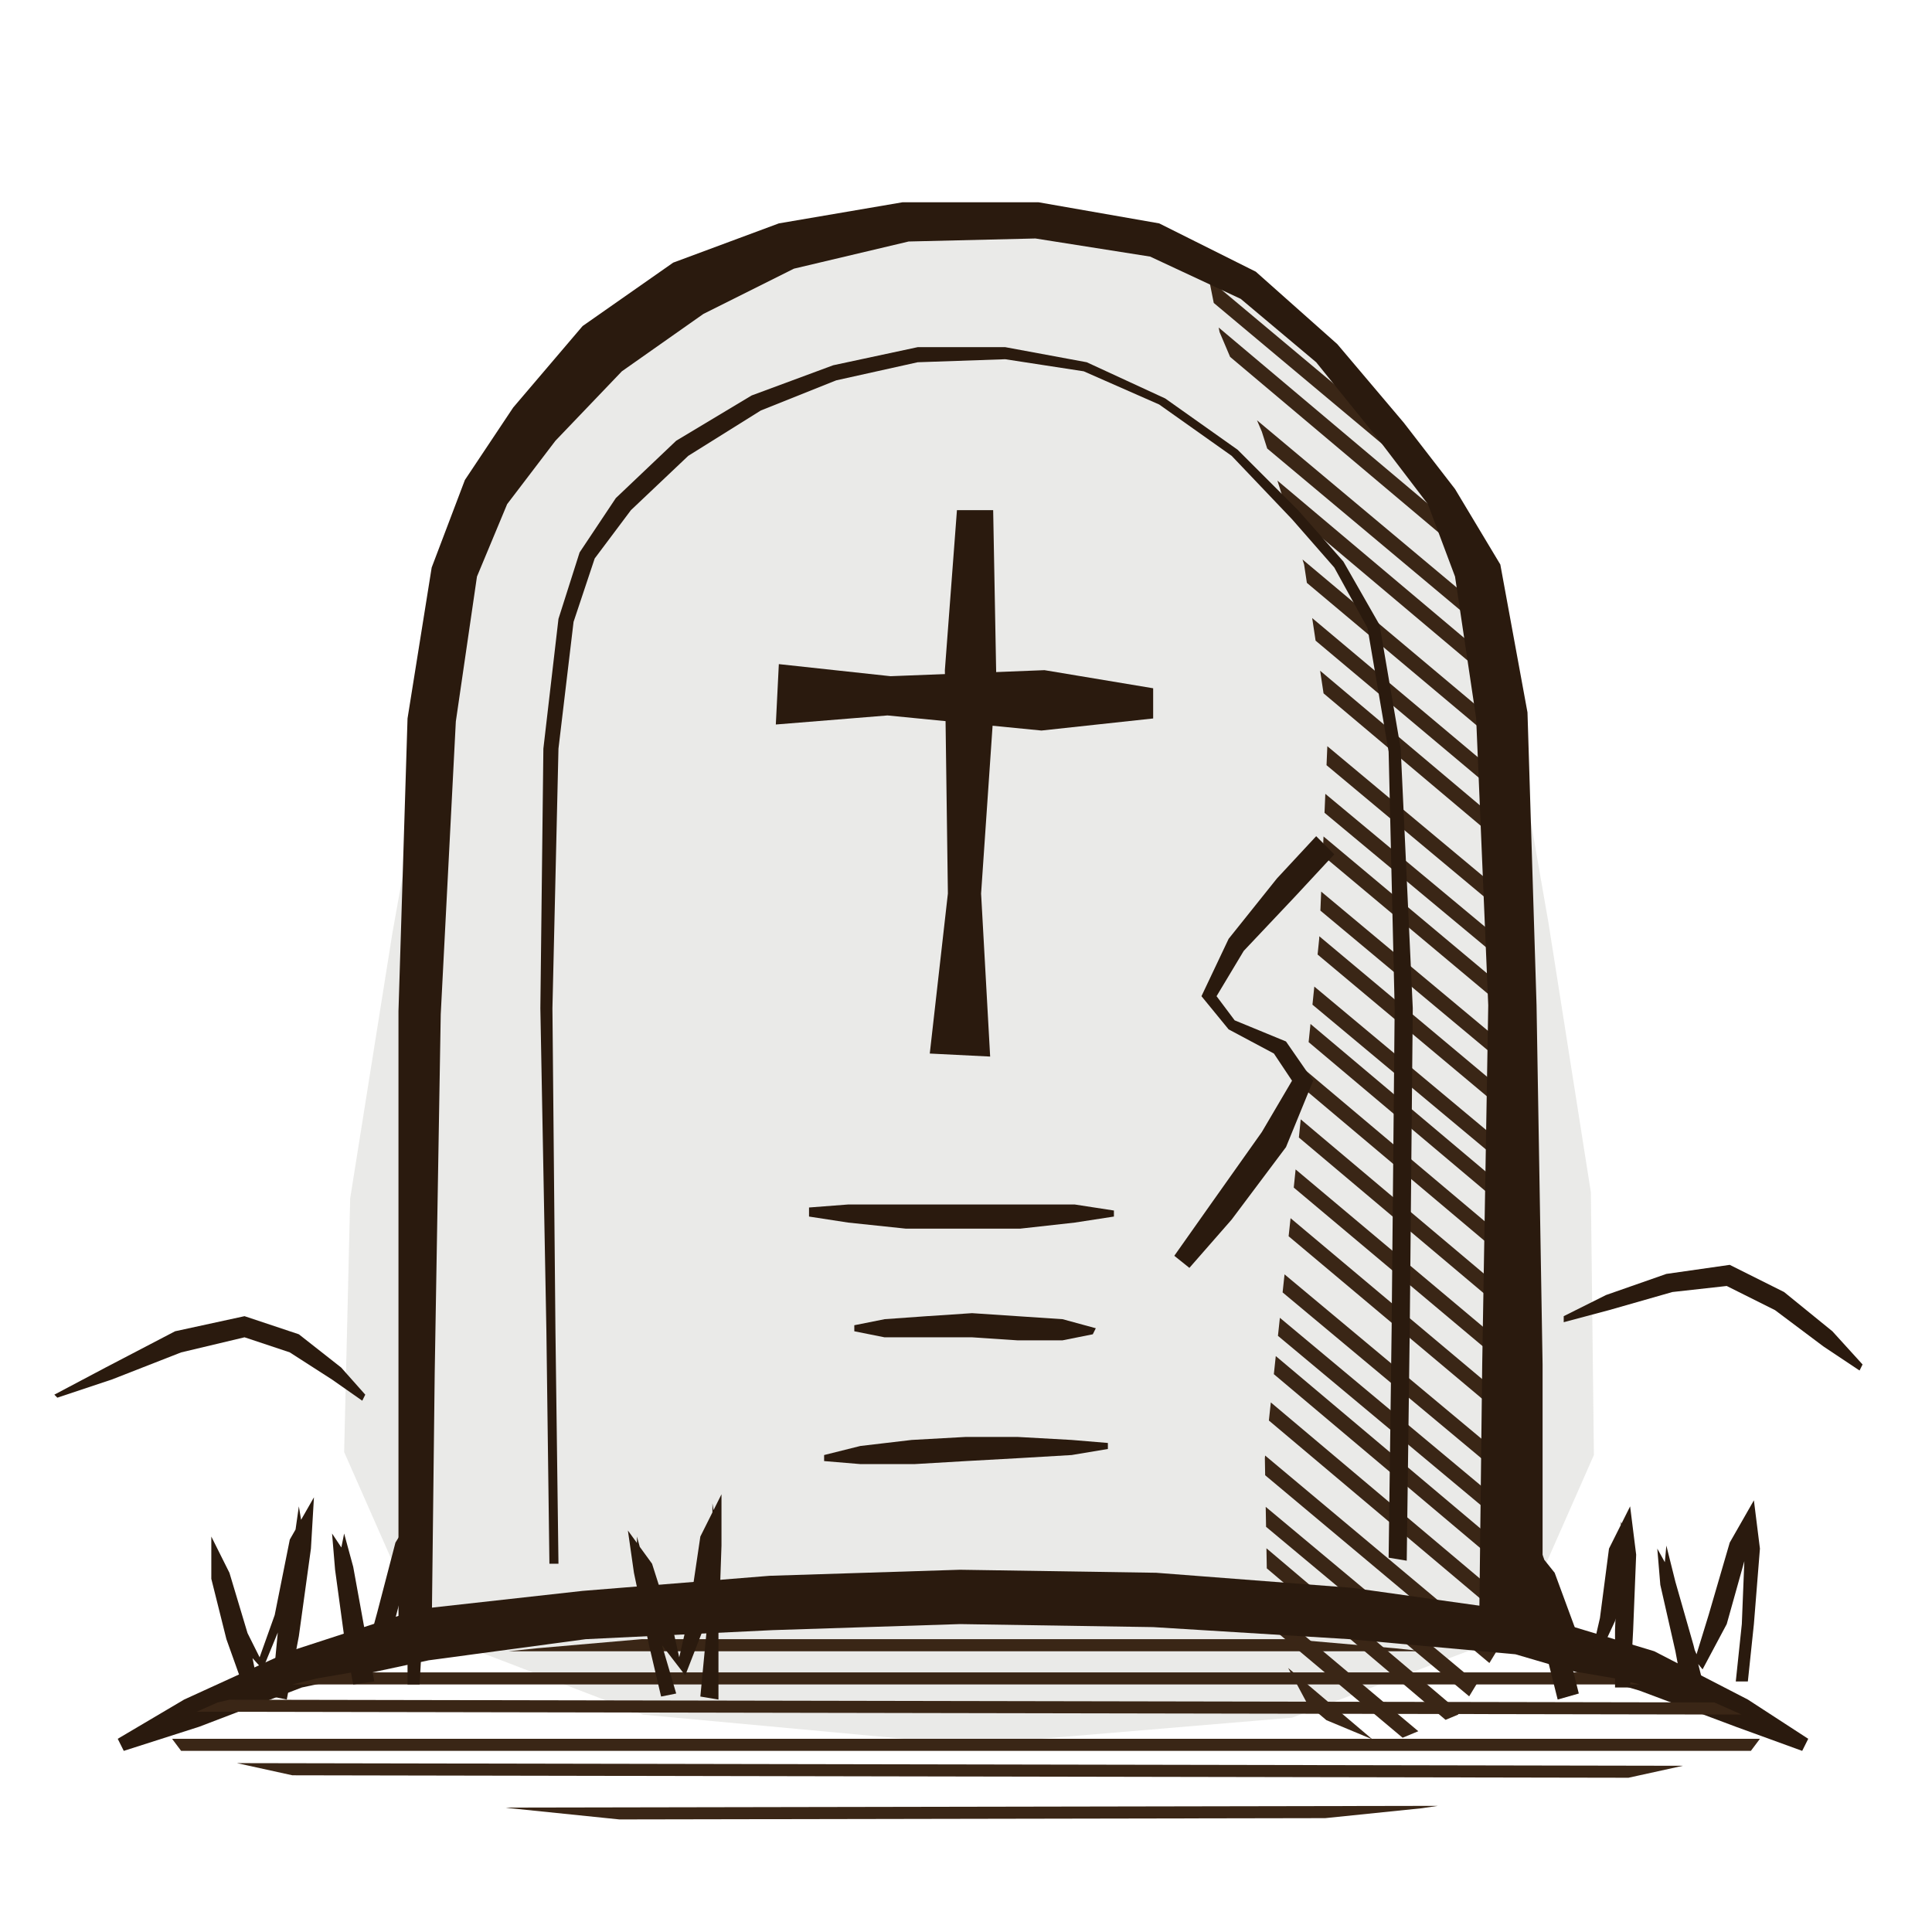
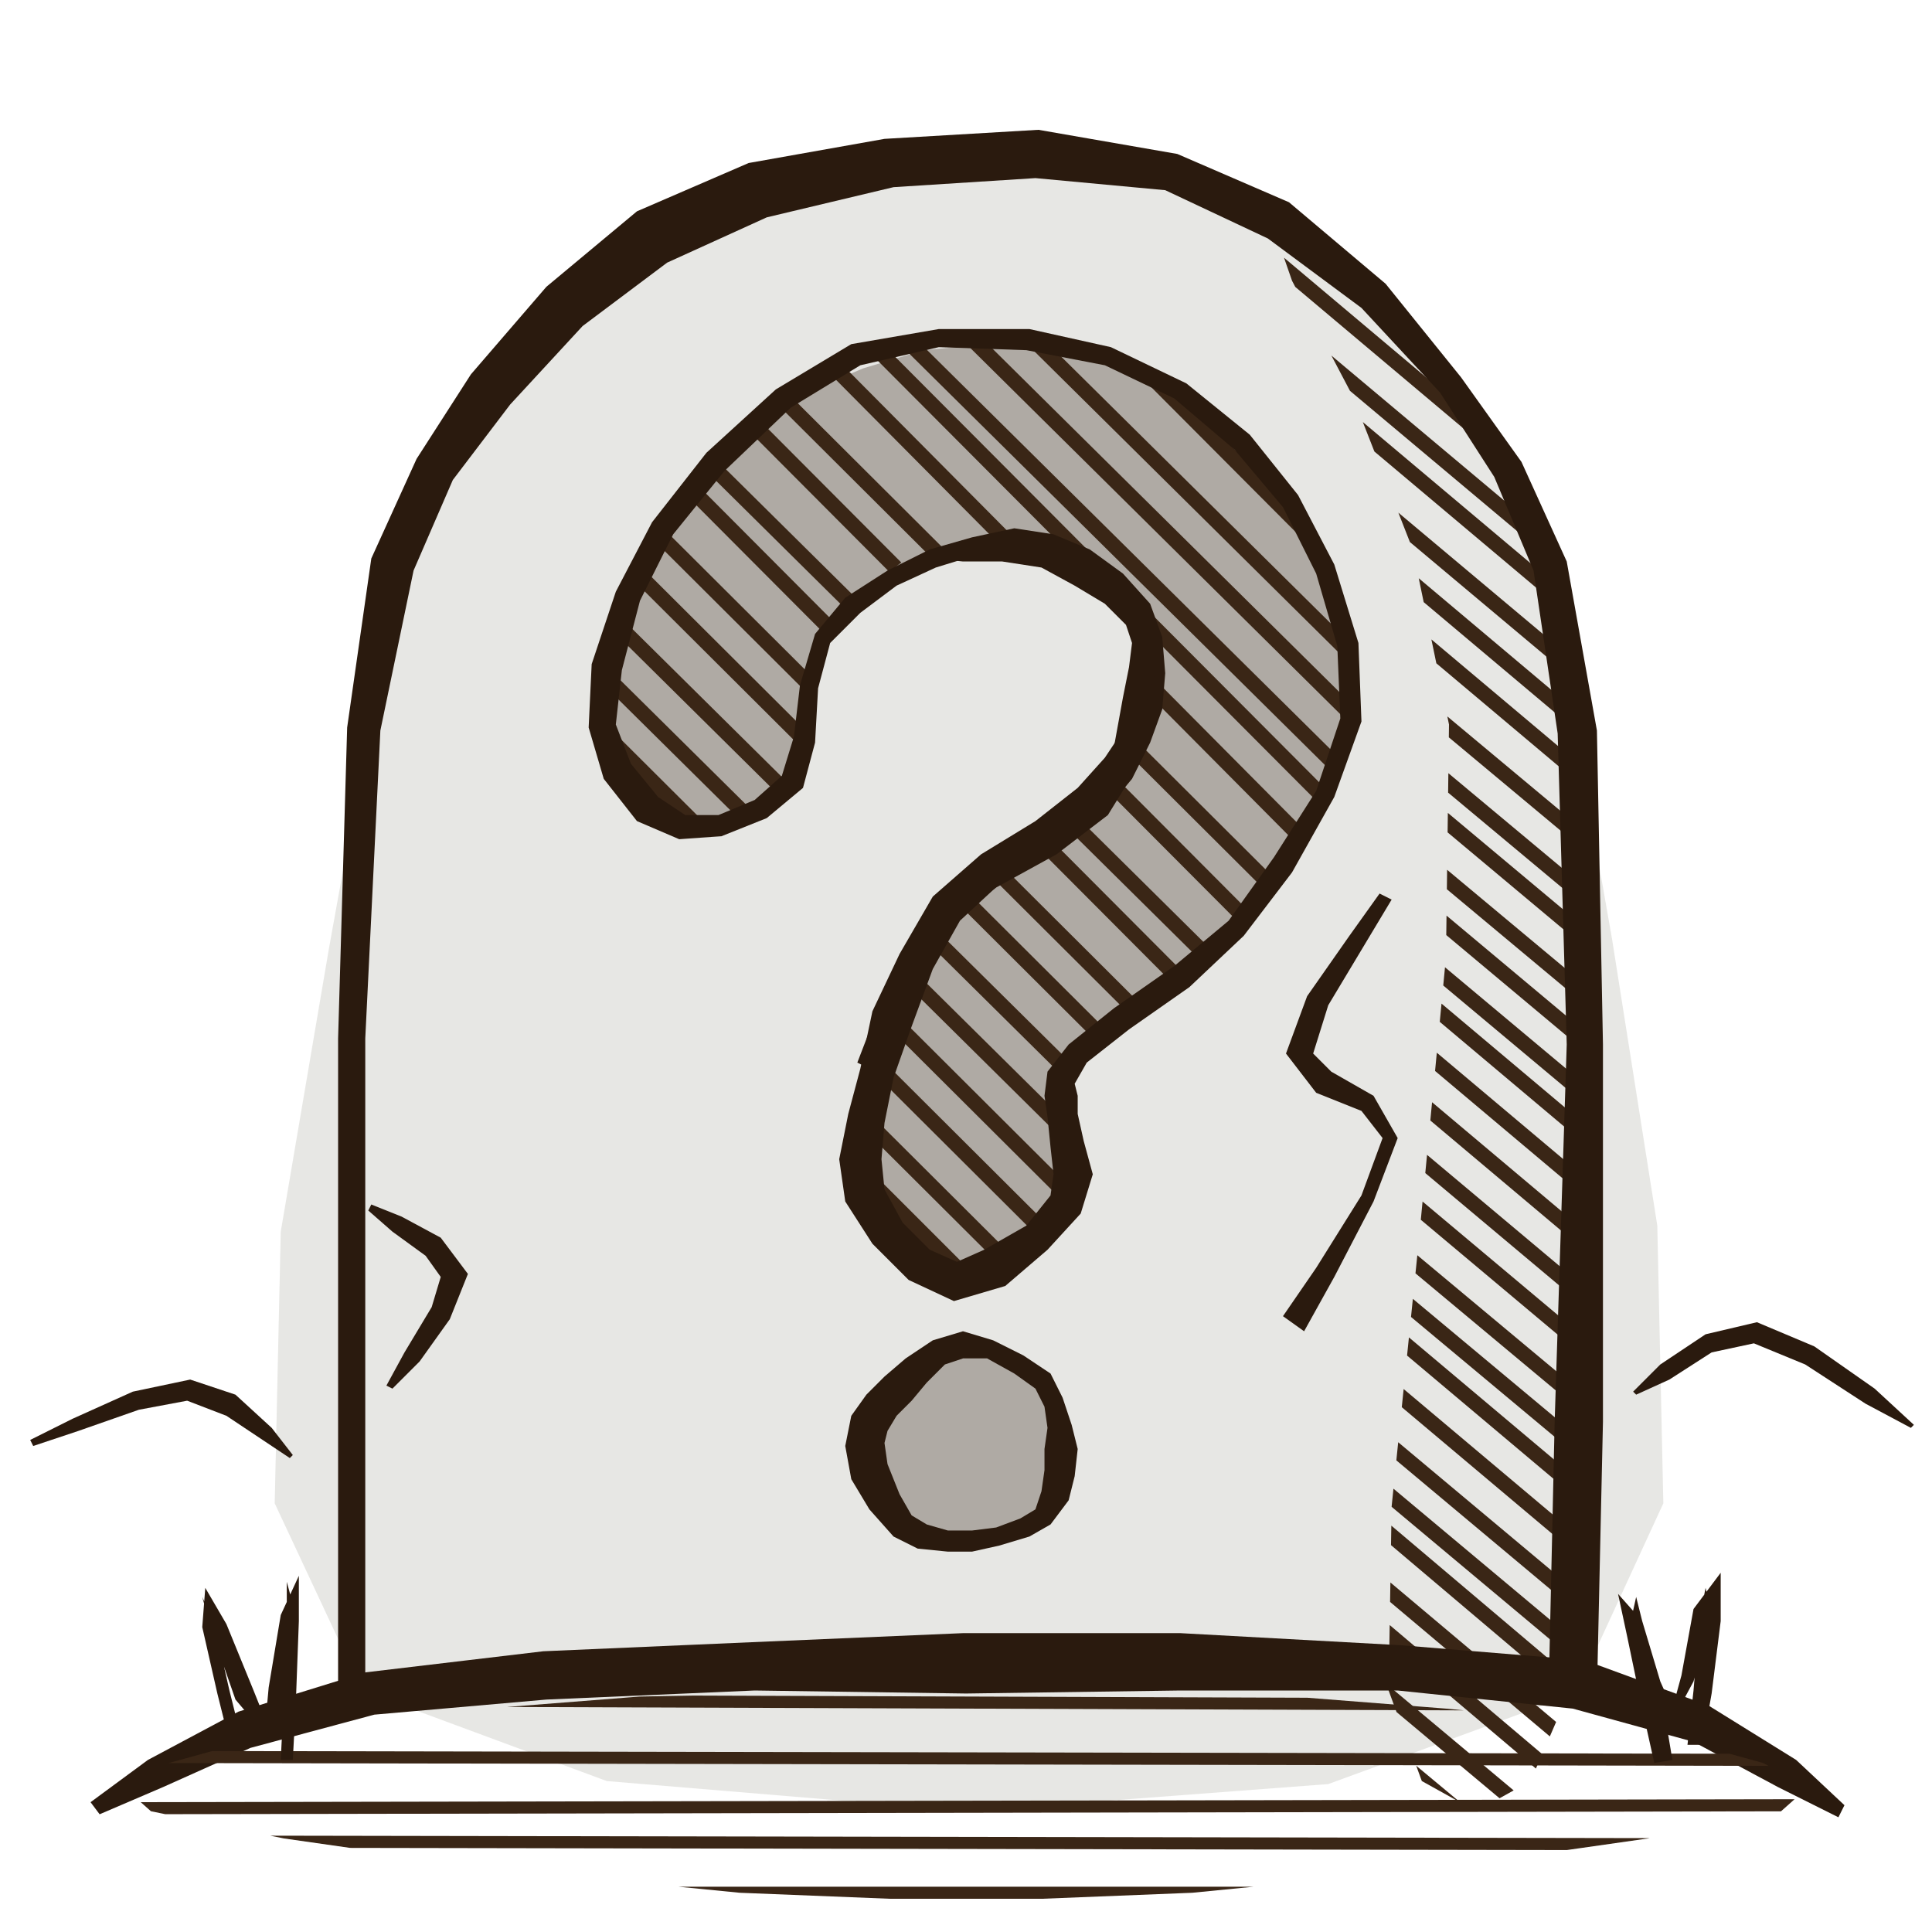
<svg xmlns="http://www.w3.org/2000/svg" viewBox="0 0 64 64" width="128" height="128">
  <defs>
    <clipPath id="eve1">
-       <path d="M40 9l.8-.3 1.7 1.2 1.9 2 1.6 2.1 1.2 1.7 1.2 1.7 .9 2.6 .7 4 .5 6.8 .3 8.8-.1 8.5-.7 5.9-1.7 2.8-2.4 1-2.4-1-1.5-2.8-.1-5.7 .9-8.4 .9-8.8 .3-7.1-.8-5.3-1.4-4.4-1.4-3.3z" />
+       <path d="M42 7l.7-.2 1.7 1.4 2 2.4 1.6 2.4 1.2 1.9 1.2 2 .9 2.8 .7 4.3 .4 7.3 .2 9.4-.1 9.1-.5 6.2-1.3 3-1.8 1-1.8-1-1.1-3 .1-6.1 .9-8.8 .9-9.4 .1-7.7-1.2-5.8-2-5.1-2-3.8z" />
    </clipPath>
    <clipPath id="eve2">
-       <path d="M6 58l-.6-.8 1.8-.8 3.3-.8 3.5-.6 3.8-.4 4.6-.4 4.9-.1 4.7-.1 4.7 .1 4.9 .1 4.6 .4 3.8 .4 3.5 .6 3.3 .8 1.8 .8-.6 .8-4.1 .9-6.8 1-7.8 .8-7.3 .3-7.3-.3-7.8-.8-6.8-1z" />
+       <path d="M22.5 27.6l.9 0 1.1-.3 1-.6 .8-.8 .4-1.1 .2-1.3 .1-1.4 .3-1.1 .8-.9 .9-.8 .9-.7 1-.4 1-.2 1-.1 .9 .1 .9 .2 .8 .4 .7 .4 .7 .6 .5 .6 .3 .7 .3 .7 0 .7 0 .8-.2 .9-.4 .8-.5 .9-.7 .9-1.1 .9-1.5 .8-1.4 .9-1.2 1.1-.8 1.2-.6 1.4-.5 1.3-.3 1.3-.3 1.2-.1 1.2 0 1 .3 1 .6 .9 .8 .8 1 .7 .9 .2 .9-.3 1-.6 .8-.9 .6-.8 .2-.8-.1-.8-.1-.8-.1-.7 .1-.5 0-.5 .1-.5 .5-.6 1.1-.8 1.4-.8 1.5-1 1.2-1.1 1.1-1.5 1.1-1.8 .8-1.8 .4-1.8 .1-1.9-.3-2-.6-1.9-.8-1.7-1.2-1.5-1.5-1.3-1.7-1.1-1.8-.8-1.9-.4-2.1-.2-2.1 .2-2 .5-1.9 .9-1.8 1.3-1.7 1.6-1.3 1.5-1 1.7-.6 1.9-.3 1.9-.1 1.5 .3 1.2 .6 1 .8 .7z" />
+     </clipPath>
+     <clipPath id="eve3">
+       <path d="M5 60l-.9-.8 1.5-.8 2.9-.8 3.5-.6 4.1-.4 5.1-.4 5.5-.1 5.3-.1 5.3 .1 5.5 .1 5.1 .4 4.1 .4 3.5 .6 2.9 .8 1.5 .8-.9 .8-4.4 .9-7 1-8.1 .8-7.5 .3-7.5-.3-8.1-.8-7-1z" />
    </clipPath>
  </defs>
-   <path d="M14 54l-2.6-5.9 .2-8.4 1.4-8.8 1.2-6.7 .6-4.1 .9-2.5 1.1-1.9 1.4-1.8 1.6-1.9 1.9-1.8 2.2-1.4 2.4-1 2.8-.5 3.2-.1 3.1 .3 2.8 .6 2.3 1.1 2 1.4 1.7 1.8 1.6 1.9 1.4 1.6 1.2 1.6 1 2.3 .7 3.9 1.2 6.9 1.4 8.9 .1 8.7-2.6 5.9-7.4 2.8-10.7 .9-10.8-1z" fill="#7a7a6a" opacity="0.16" />
+   <path d="M12 56l-2.9-6.2 .2-9 1.6-9.4 1.3-7.2 .6-4.4 .8-2.8 1.1-2 1.5-2.1 1.8-2.2 2.1-2 2.4-1.7 2.8-1.2 3.2-.6 3.8-.1 3.7 .3 3.2 .7 2.6 1.2 2.3 1.7 2 2.1 1.7 2.2 1.5 1.8 1.2 1.8 .9 2.6 .7 4.2 1.3 7.4 1.5 9.5 .2 9.2-2.9 6.3-8.2 3-11.9 .9-12-1z" fill="#7a7a6a" opacity="0.18" />
  <g clip-path="url(#eve1)">
-     <path d="M42-2.4l36.9 30.9M41.4-1.7l36.7 31.1M40.3-.3l36.9 30.9M39.3 .9l37 30.8M38.5 1.9l36.9 30.8M38 2.5l36.8 31M36.9 3.7l36.9 30.9M36.4 4.4l36.8 31M35.3 5.6l36.9 30.9M34.7 6.4l36.8 31M33.7 7.6l36.9 30.9M33 8.4l36.8 31M32 9.5l36.8 30.9M31.2 10.5l36.8 30.9M30.5 11.4l36.8 31M29.3 12.8l36.9 30.8M28.5 13.8l37 30.8M27.8 14.6l36.9 30.9M26.8 15.7l36.9 30.8M26.1 16.6l36.9 30.9M25.2 17.7l36.9 30.8M24.6 18.4l36.8 31M23.8 19.4l36.8 31M22.9 20.4l36.8 31M22 21.5l36.8 30.9M21.1 22.5l36.8 30.9M20.1 23.8l36.9 30.8M19.3 24.7l36.9 30.8M18.7 25.4l36.8 31M17.9 26.4l36.8 31M16.9 27.6l36.9 30.9M16 28.6l36.9 30.8M15.5 29.2l36.7 31.1M14.5 30.4l36.8 30.9M13.9 31.2l36.7 31.1M12.7 32.6l36.9 30.9M11.7 33.8l37 30.8" stroke="#3a2616" stroke-width="0.5" stroke-linecap="round" fill="none" />
+     <path d="M43.8-5.1l39.8 33.4M43.2-4.4l39.7 33.6M42-3l39.9 33.4M41.1-1.9l40 33.3M40.2-.9l39.9 33.3M39.7-.3l39.8 33.5M38.7 .9l39.9 33.4M38.1 1.6l39.8 33.5M37.1 2.8l39.8 33.4M36.4 3.7l39.8 33.5M35.4 4.8l39.8 33.4M34.8 5.6l39.8 33.5M33.8 6.8l39.8 33.4M33 7.7l39.8 33.5M32.2 8.7l39.8 33.5M31.1 10l39.9 33.3M30.2 11.1l39.9 33.3M29.5 11.8l39.9 33.4M28.6 13l39.9 33.3M27.9 13.9l39.9 33.4M27 14.9l39.9 33.4M26.4 15.6l39.8 33.5M25.5 16.6l39.8 33.5M24.7 17.7l39.8 33.5M23.7 18.8l39.8 33.4M22.9 19.8l39.8 33.4M21.9 21l39.9 33.3M21.1 21.9l39.9 33.3M20.5 22.6l39.8 33.5M19.6 23.7l39.8 33.5M18.6 24.9l39.9 33.4M17.8 25.9l39.9 33.4M17.3 26.5l39.7 33.6M16.3 27.7l39.8 33.5M15.6 28.4l39.7 33.6M14.5 29.8l39.9 33.4M13.5 31l40 33.3M13 31.5l39.8 33.5M12 32.7l39.9 33.4M11 34l40 33.3M10.5 34.6l39.8 33.5" stroke="#3a2616" stroke-width="0.5" stroke-linecap="round" fill="none" />
  </g>
-   <path d="M14.3 54.1l.1-8.6 .2-11.9 .5-9.7 .7-4.8 1-2.4 1.6-2.1 2.2-2.3 2.7-1.9 3-1.5 3.8-.9 4.2-.1 3.8 .6 3 1.4 2.5 2.1 2.1 2.6 1.6 2.1 .9 2.4 .7 4.7 .4 9.5-.2 11.9-.1 8.6 2.1 0 0-8.6-.2-11.9-.3-9.7-.9-4.9-1.5-2.5-1.7-2.2-2.2-2.6-2.7-2.4-3.2-1.6-4-.7-4.5 0-4.1 .7-3.5 1.3-3 2.1-2.3 2.7-1.6 2.4-1.1 2.9-.8 5-.3 9.7 0 12 0 8.5z" fill="#2a1a0e" />
-   <path d="M18.5 51.8l-.1-7.7-.1-10.7 .2-8.6 .5-4.2 .7-2.1 1.2-1.6 1.9-1.8 2.4-1.5 2.5-1 2.7-.6 2.9-.1 2.6 .4 2.5 1.1 2.4 1.7 2 2.1 1.4 1.6 1.1 2 .7 4.1 .2 8.5-.1 10.6-.1 7.6 .6 .1 .1-7.7 .1-10.6-.4-8.6-.7-4.1-1.2-2.1-1.5-1.7-2-2-2.4-1.7-2.6-1.2-2.7-.5-2.9 0-2.8 .6-2.7 1-2.5 1.5-2 1.9-1.2 1.8-.7 2.2-.5 4.3-.1 8.6 .2 10.7 .1 7.7z" fill="#2a1a0e" />
-   <path d="M31.7 16.9l-.4 5.3 .1 7.4-.6 5.3 2 .1-.3-5.4 .5-7.3-.1-5.4z" fill="#2a1a0e" />
-   <path d="M25.7 24l3.7-.3 5.1 .5 3.7-.4 0-1-3.6-.6-5.1 .2-3.7-.4z" fill="#2a1a0e" />
-   <path d="M26.8 40.3l1.3 .2 1.9 .2 1.9 0 1.9 0 1.8-.2 1.3-.2 0-.2-1.3-.2-1.8 0-1.9 0-1.9 0-1.9 0-1.3 .1z" fill="#2a1a0e" />
-   <path d="M28.3 44.1l1 .2 1.4 0 1.5 0 1.5 .1 1.5 0 1-.2 .1-.2-1.1-.3-1.5-.1-1.5-.1-1.5 .1-1.4 .1-1 .2z" fill="#2a1a0e" />
-   <path d="M27.3 48.4l1.2 .1 1.8 0 1.7-.1 1.8-.1 1.7-.1 1.2-.2 0-.2-1.2-.1-1.8-.1-1.7 0-1.8 .1-1.7 .2-1.2 .3z" fill="#2a1a0e" />
-   <path d="M43.6 27.7l-1.3 1.4-1.6 2-.9 1.9 .9 1.1 1.5 .8 .6 .9-1 1.7-1.7 2.4-1.2 1.7 .5 .4 1.4-1.6 1.8-2.4 .9-2.2-.9-1.3-1.7-.7-.6-.8 .9-1.5 1.7-1.8 1.3-1.4z" fill="#2a1a0e" />
-   <path d="M4.1 58l2.5-.8 3.4-1.3 4.2-.9 5.2-.7 6.2-.3 6.2-.2 6.4 .1 6.5 .4 5.5 .5 4.1 1.2 3.2 1.2 2.2 .8 .2-.4-2-1.3-3.1-1.6-4.3-1.3-5.7-.8-6.5-.5-6.5-.1-6.3 .2-6.2 .5-5.4 .6-4.3 1.4-3.5 1.6-2.2 1.3z" fill="#2a1a0e" />
+   <path d="M12.1 56.1l0-9.1 0-12.6 .5-10.2 1.1-5.3 1.3-3 1.9-2.5 2.4-2.6 2.8-2.1 3.3-1.5 4.2-1 4.7-.3 4.3 .4 3.4 1.6 3.1 2.3 2.6 2.8 1.8 2.8 1.3 3.1 .8 5.4 .3 10.3-.4 12.5-.2 9 1.6 0 .2-9 0-12.5-.2-10.4-1-5.6-1.5-3.3-2-2.8-2.5-3.1-3.2-2.7-3.7-1.6-4.6-.8-5.1 .3-4.5 .8-3.7 1.6-3 2.5-2.5 2.9-1.8 2.8-1.5 3.3-.8 5.6-.3 10.3 0 12.6 0 9.1z" fill="#2a1a0e" />
+   <path d="M22.3 27.5l.9 0 1.1-.2 1-.5 .8-.7 .5-1.1 .2-1.3 .1-1.4 .4-1.2 .7-.9 .9-.9 1-.6 1-.5 .9-.2 1.1-.1 1 .1 .9 .1 .8 .3 .8 .5 .7 .5 .5 .6 .3 .7 .2 .7 .1 .8-.1 .8-.2 .8-.4 .9-.5 .9-.8 .9-1.1 .9-1.4 .8-1.4 .9-1.1 1-.9 1.3-.7 1.4-.5 1.5-.4 1.3-.2 1.2-.1 1.1 .1 1 .3 .9 .5 1 .8 .9 .9 .7 .9 .3 .9-.4 1-.8 .9-.9 .7-.9 .2-.8-.2-.7-.2-.8 0-.6 0-.6 .1-.5 .3-.5 .5-.7 1.1-.7 1.4-.8 1.4-1 1.3-1.2 1-1.4 1-1.8 .7-1.8 .5-1.9 .1-1.8-.2-1.9-.5-1.8-.8-1.6-1.2-1.5-1.6-1.4-1.8-1.2-1.8-.8-2-.4-2-.1-2.1 .2-2 .6-1.9 .8-1.9 1.3-1.8 1.4-1.3 1.5-.9 1.8-.6 1.9-.4 2 0 1.5 .3 1.2 .6 .9 .8 .6z" fill="#2a1a0e" opacity="0.3" />
  <g clip-path="url(#eve2)">
-     <path d="M4.8 30.6l54.5-.2M4.8 31.2l54.5 .1M4.8 32.4l54.5 0M4.8 33.5l54.5 0M4.8 34.7l54.5-0M4.8 36.1l54.5-.2M4.8 36.6l54.5 .1M4.8 37.7l54.5 .1M4.8 39.4l54.5-.2M4.8 40.4l54.5-.1M4.8 41l54.5 .1M4.8 42.3l54.5 .1M4.8 43.6l54.5-.1M4.8 44.9l54.5-.2M4.8 45.3l54.5 .2M4.8 46.6l54.5 .1M4.8 48.1l54.5-.1M4.8 48.9l54.5 0M4.8 50l54.5 0M4.8 51.5l54.5-.2M4.8 52.5l54.5-.1M4.8 53.2l54.5 .1M4.8 54.5l54.5-0M4.8 55.6l54.5-0M4.8 56.5l54.5 .1M4.8 57.8l54.5-0M4.8 58.6l54.5 .1M4.8 60.1l54.5-.1M4.8 61.2l54.5-0M4.8 62l54.5 .1M4.8 63.2l54.5 .1M4.8 64.6l54.5-.1M4.8 65.4l54.5 0M4.8 66.4l54.5 .1M4.8 67.9l54.5-.1M4.8 68.5l54.5 .1M4.8 70l54.5-.1M4.8 71l54.5-0M4.8 72.3l54.5-.1M4.8 73.1l54.5 0M4.8 74.5l54.5-.1M4.8 75.6l54.5-.1M4.8 76.5l54.5-0M4.8 77.7l54.5-.1M4.8 78.6l54.5 0M4.8 79.7l54.5 0M4.8 81l54.5-.1M4.8 81.9l54.5 0M4.8 83.3l54.5-.1M4.8 84.5l54.5-.1" stroke="#3a2616" stroke-width="0.4" stroke-linecap="round" fill="none" />
+     <path d="M32.4-2.1l29.1 29.3M31.2-.9l29.2 29.2M29.9 .4l29.3 29.1M28.8 1.5l29.3 29M28 2.3l29.1 29.2M26.6 3.7l29.3 29M25.6 4.7l29.3 29M24.5 5.8l29.3 29M23.9 6.4l29.1 29.2M22.9 7.4l29.1 29.3M21.5 8.8l29.2 29.1M20.6 9.7l29.1 29.2M19.2 11.1l29.3 29M18.5 11.8l29.1 29.2M17.2 13.1l29.2 29.1M16.2 14.1l29.2 29.1M15 15.3l29.3 29M13.9 16.3l29.3 29M13 17.3l29.2 29.1M12 18.3l29.2 29.1M10.9 19.4l29.2 29.1M10 20.3l29.2 29.2M8.8 21.5l29.2 29.1M7.6 22.7l29.3 29M6.8 23.5l29.2 29.2M5.5 24.7l29.2 29.1M4.7 25.6l29.1 29.2M3.4 26.9l29.3 29" stroke="#3a2616" stroke-width="0.5" stroke-linecap="round" fill="none" />
  </g>
-   <path d="M8.5 55.6l-.3-1.5-.6-2-.6-.6 .1 .8 .7 2 .9 1 .7-1.7 .7-2.5-.2-1.2-.2 1.4-.5 2.8-.2 2.1 .5 .1 .4-2.1 .4-2.9 .1-1.7-.8 1.4-.5 2.5-.5 1.4-.4-.8-.6-2-.6-1.2 0 1.4 .5 2 .5 1.4z" fill="#2a1a0e" />
-   <path d="M12.4 55.7l-.3-1.6-.4-2.2-.3-1.1-.2 1 .4 2 .7 1.2 .8-1.4 .6-2.3-.1-.8 0 1-.1 2.4 0 1.9 .4 0 .1-1.8 .1-2.5-.2-1.7-.8 1.3-.6 2.3-.3 1.1-.2-.8-.4-2-.6-.9 .1 1.2 .3 2.2 .3 1.6z" fill="#2a1a0e" />
-   <path d="M52.3 56.1l-.4-1.6-.5-2.1-.3-.9 0 .8 .8 1.9 .9 1 .7-1.5 .4-2.3-.2-1-.1 1.1-.1 2.5 0 1.9 .5 0 .1-1.9 .1-2.5-.2-1.6-.7 1.4-.3 2.3-.3 1.3-.5-.9-.7-1.9-.8-1 0 1.4 .5 2.2 .4 1.6z" fill="#2a1a0e" />
-   <path d="M56.5 56.1l-.4-1.6-.6-2.1-.3-1.2-.1 1.1 .4 1.9 .9 1.1 .8-1.5 .7-2.5 .1-1-.2 1-.1 2.5-.2 1.9 .4 0 .2-1.9 .2-2.5-.2-1.6-.8 1.4-.7 2.4-.4 1.3-.3-.7-.5-1.9-.5-.9 .1 1.2 .5 2.2 .3 1.6z" fill="#2a1a0e" />
-   <path d="M22.4 56.1l-.5-1.7-.5-2.4-.3-1.1 0 1.1 .6 2.2 1 1.3 .7-1.8 .4-2.7-.2-1.2 0 1.4-.2 2.9-.2 2.1 .6 .1 0-2.2 .1-2.9 0-1.7-.7 1.4-.4 2.7-.3 1.3-.2-.9-.7-2.2-.8-1.1 .2 1.4 .5 2.4 .4 1.7z" fill="#2a1a0e" />
-   <path d="M1.9 46.3l1.8-.6 2.3-.9 2.1-.5 1.5 .5 1.4 .9 1 .7 .1-.2-.8-.9-1.4-1.1-1.8-.6-2.3 .5-2.3 1.2-1.7 .9z" fill="#2a1a0e" />
-   <path d="M51.8 43.8l1.5-.4 2.1-.6 1.8-.2 1.6 .8 1.6 1.2 1.2 .8 .1-.2-1-1.1-1.6-1.3-1.8-.9-2.1 .3-2 .7-1.4 .7z" fill="#2a1a0e" />
+   <path d="M22.5 27.8l1.4-.1 1.5-.6 1.2-1 .4-1.5 .1-1.8 .4-1.5 1-1 1.2-.9 1.3-.6 1.3-.4 1.3-.1 1.1 0 1 .5 1 .8 .6 .8 .4 .9 0 1-.2 .9-.3 1-.6 .9-.9 1-1.4 1.1-1.8 1.1-1.6 1.4-1.1 1.9-.9 1.9-.4 1.9-.4 1.5-.3 1.5 .2 1.4 .9 1.4 1.2 1.2 1.5 .7 1.7-.5 1.4-1.2 1.1-1.2 .4-1.3-.3-1.1-.2-.9 0-.6-.1-.4 .4-.7 1.4-1.1 2-1.4 1.8-1.7 1.6-2.1 1.4-2.5 .9-2.5-.1-2.6-.8-2.6-1.2-2.3-1.6-2-2.1-1.7-2.5-1.2-2.7-.6-3 0-2.9 .5-2.5 1.5-2.3 2.1-1.8 2.3-1.2 2.3-.8 2.4-.1 2.1 .5 1.7 1.1 1.4zM21.8 26.4l-.9-1.1-.5-1.3 .2-1.8 .6-2.3 1.1-2.2 1.7-2.1 2.2-2.1 2.3-1.4 2.6-.6 2.9 .1 2.6 .5 2.3 1.1 2 1.7 1.6 1.9 1.1 2.2 .7 2.4 .1 2.4-.8 2.4-1.4 2.2-1.5 2.1-1.8 1.5-2 1.4-1.5 1.2-.7 .9-.1 .8 .1 .7 .1 1 .1 .9-.1 .7-.8 1-1.4 .8-.9 .4-.9-.4-.9-.9-.6-1.1-.1-1 .1-1.2 .3-1.5 .6-1.7 .7-1.9 .9-1.6 1.4-1.3 1.7-1.1 1.6-1.1 1-1.2 .6-1.2 .4-1.1 .1-1.2-.1-1.2-.4-1.1-.9-1-1.1-.8-1.2-.5-1.3-.2-1.4 .3-1.4 .4-1.4 .7-1.4 .9-1 1.2-.5 1.7-.2 1.7-.4 1.3-.9 .8-1.2 .5-1.1 0z" fill="#2a1a0e" fill-rule="evenodd" />
+   <path d="M30.9 18.5l1 .1 1.3 0 1.3 .2 1.1 .6 1 .6 .7 .7 .2 .6-.1 .8-.2 1-.2 1.1-.2 1.1-.7 1.2-1.5 1.1-2 1.2-1.7 1.4-1.2 1.8-.8 1.9-.5 1.3 .2 .1 .7-1.2 .9-1.8 1.2-1.7 1.6-1.2 2-1.1 1.7-1.3 .8-1.3 .4-1.3 .1-1.2 .3-1 .1-1-.4-.9-.8-.9-1.2-.8-1.3-.4-1.4-.2-1.4 .1-1 .2z" fill="#2a1a0e" />
+   <path d="M35.3 47.9l-.1 .6-.1 .7-.3 .7-.3 .5-.5 .3-.7 .2-.7 .1-.7 .1-.7 0-.6-.1-.6-.3-.5-.3-.4-.4-.3-.6-.2-.7 0-.6 .1-.6 .3-.7 .4-.6 .4-.5 .5-.4 .5-.2 .6-.1 .6 0 .7 0 .6 .2 .6 .2 .5 .3 .4 .4 .2 .6 .2 .6z" fill="#2a1a0e" opacity="0.3" />
+   <path d="M34.6 48l0 .7-.1 .7-.2 .6-.5 .3-.8 .3-.8 .1-.8 0-.7-.2-.5-.3-.4-.7-.4-1-.1-.7 .1-.4 .3-.5 .5-.5 .5-.6 .6-.6 .6-.2 .8 0 .9 .5 .7 .5 .3 .6 .1 .7zM35.5 47.2l-.3-.9-.4-.8-.9-.6-1-.5-1-.3-1 .3-.9 .6-.7 .6-.6 .6-.5 .7-.2 1 .2 1.1 .6 1 .8 .9 .8 .4 1 .1 .8 0 .9-.2 1-.3 .7-.4 .6-.8 .2-.8 .1-.9z" fill="#2a1a0e" fill-rule="evenodd" />
+   <path d="M45.7 29.6l-1 1.4-1.4 2-.7 1.9 1 1.3 1.5 .6 .7 .9-.7 1.9-1.5 2.4-1.1 1.6 .7 .5 1-1.8 1.3-2.5 .8-2.1-.8-1.4-1.4-.8-.6-.6 .5-1.6 1.2-2 .9-1.5z" fill="#2a1a0e" />
+   <path d="M12.2 40.1l.8 .7 1.1 .8 .5 .7-.3 1-.9 1.5-.6 1.1 .2 .1 .9-.9 1-1.4 .6-1.5-.9-1.2-1.3-.7-1-.4z" fill="#2a1a0e" />
+   <path d="M3.3 60.1l2.1-.9 2.9-1.3 4.1-1.1 5.7-.5 6.9-.3 7 .1 7.1-.1 7.2 0 5.8 .6 4 1.1 2.8 1.5 2 1 .2-.4-1.6-1.5-2.9-1.8-4.1-1.5-6.1-.5-7.3-.4-7.2 0-7 .3-6.9 .3-5.9 .7-4.2 1.3-3 1.6-1.9 1.4z" fill="#2a1a0e" />
+   <g clip-path="url(#eve3)">
+     <path d="M3.8 31.2l56.5 .1M3.8 32.8l56.5 0M3.8 34.7l56.5-.2M3.8 35.9l56.5-.1M3.8 37.1l56.5 .1M3.8 39.1l56.5-.2M3.8 40.5l56.5-.1M3.8 41.5l56.5 .1M3.8 42.9l56.5 .2M3.8 45.2l56.5-.2M3.8 46.2l56.5 0M3.8 47.9l56.5-.1M3.8 49.6l56.5-.1M3.8 50.7l56.5 .1M3.8 52.6l56.5-.2M3.8 53.6l56.5 .1M3.8 55.6l56.5-.2M3.8 56.3l56.5 .2M3.8 58.2l56.5 .1M3.8 59.9l56.5-.1M3.8 61l56.5 .1M3.8 62.7l56.5 0M3.8 64.2l56.5 0M3.8 65.8l56.5 0M3.8 67l56.5 .2M3.8 68.9l56.5-.1M3.8 70l56.5 .1M3.8 72l56.5-.1M3.8 73.7l56.5-.2M3.8 74.8l56.5-0M3.8 76.3l56.5-0M3.8 77.7l56.5 0M3.8 79.5l56.5-.1M3.8 81.1l56.5-.2M3.8 82.3l56.5 0M3.8 84l56.5-.1M3.8 85.6l56.5-.1M3.8 87.1l56.5-.2" stroke="#3a2616" stroke-width="0.4" stroke-linecap="round" fill="none" />
+   </g>
+   <path d="M8 57.6l-.4-1.6-.5-2.2-.4-.9 .3 1.1 .8 2.3 1.1 1.3 .7-1.6 .2-2.5-.3-1.1 0 1.3-.1 2.6-.1 2 .4 0 .1-1.9 .1-2.7 0-1.5-.6 1.3-.4 2.4-.1 1.1-.4-1-.9-2.2-.7-1.2-.1 1.3 .5 2.2 .4 1.6z" fill="#2a1a0e" />
+   <path d="M55.4 58.3l-.3-1.8-.6-2.4-.3-1.2-.2 .9 .7 2 .7 1.2 .7-1.3 .6-2.2-.2-.9-.2 1-.2 2.4-.2 1.8 .5 0 .3-1.7 .3-2.4 0-1.6-.9 1.2-.4 2.2-.3 1.1-.4-.9-.6-2-.8-.9 .3 1.4 .5 2.4 .4 1.8z" fill="#2a1a0e" />
+   <path d="M1.1 47.9l1.5-.5 2-.7 1.6-.3 1.3 .5 1.2 .8 .9 .6 .1-.1-.7-.9-1.2-1.1-1.5-.5-1.9 .4-2 .9-1.4 .7z" fill="#2a1a0e" />
+   <path d="M54.2 46.2l1.1-.5 1.4-.9 1.4-.3 1.7 .7 2 1.3 1.5 .8 .1-.1-1.3-1.2-2-1.4-1.9-.8-1.7 .4-1.5 1-.9 .9z" fill="#2a1a0e" />
</svg>
